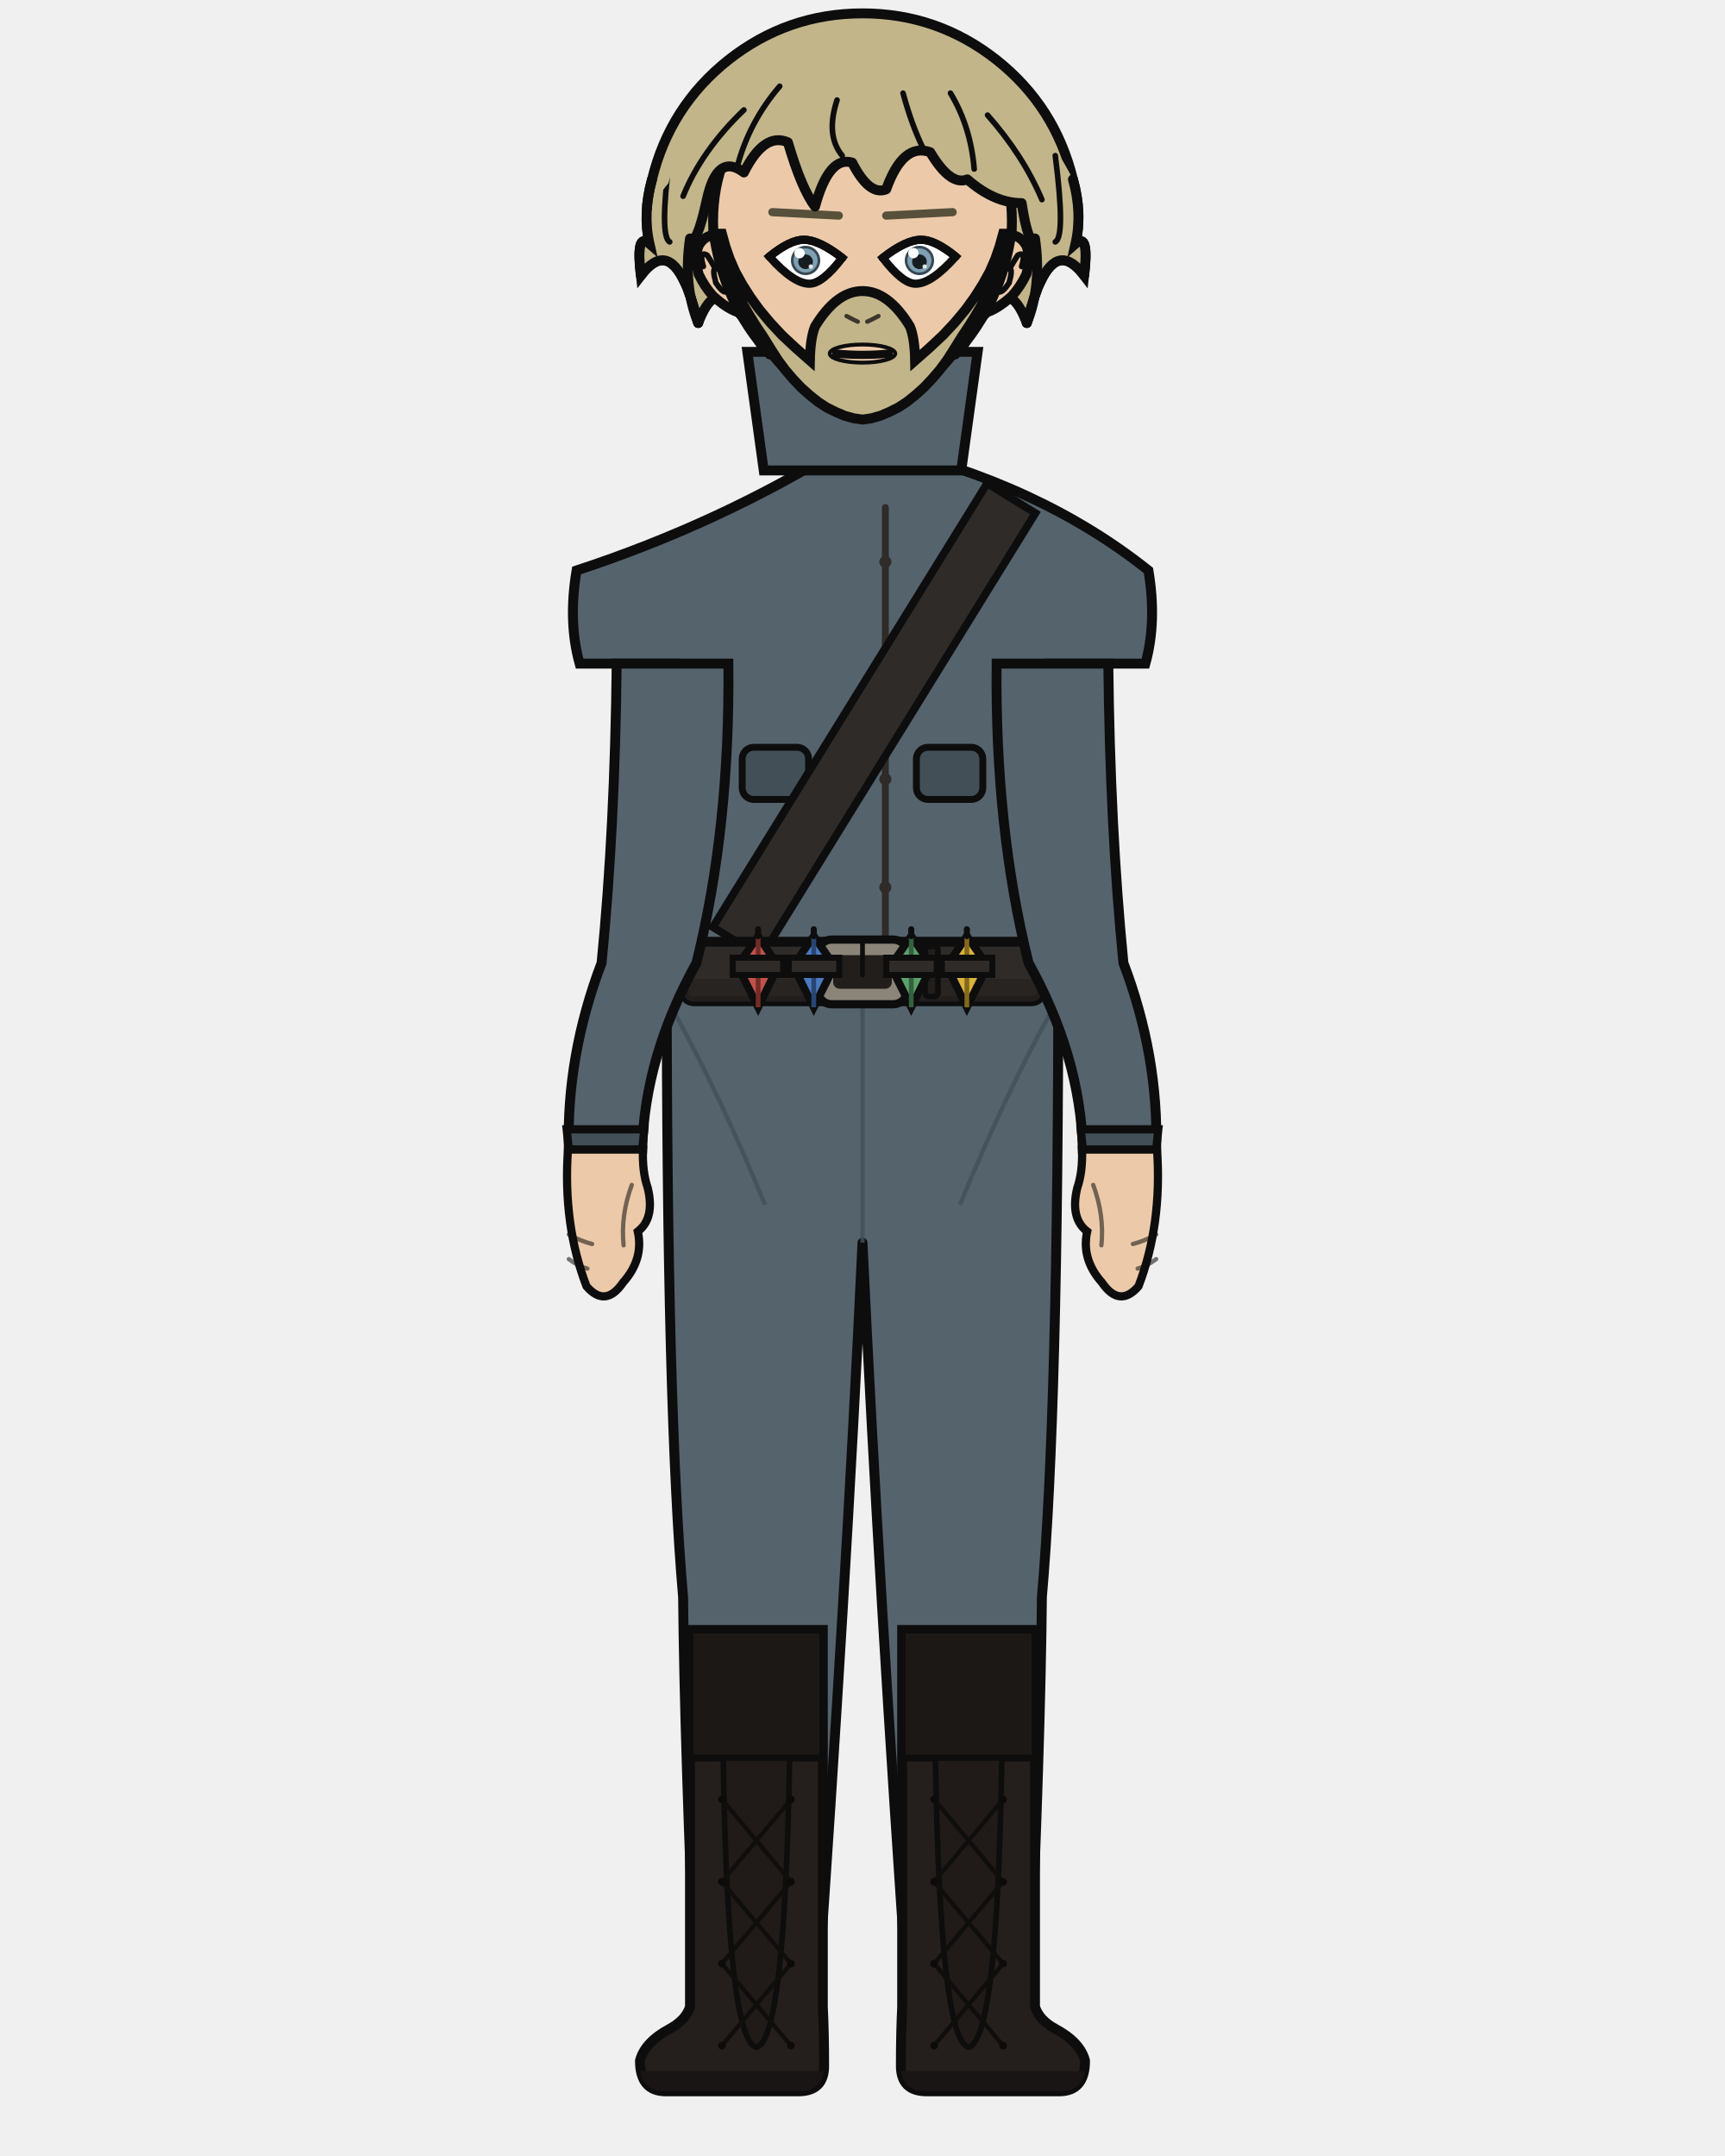
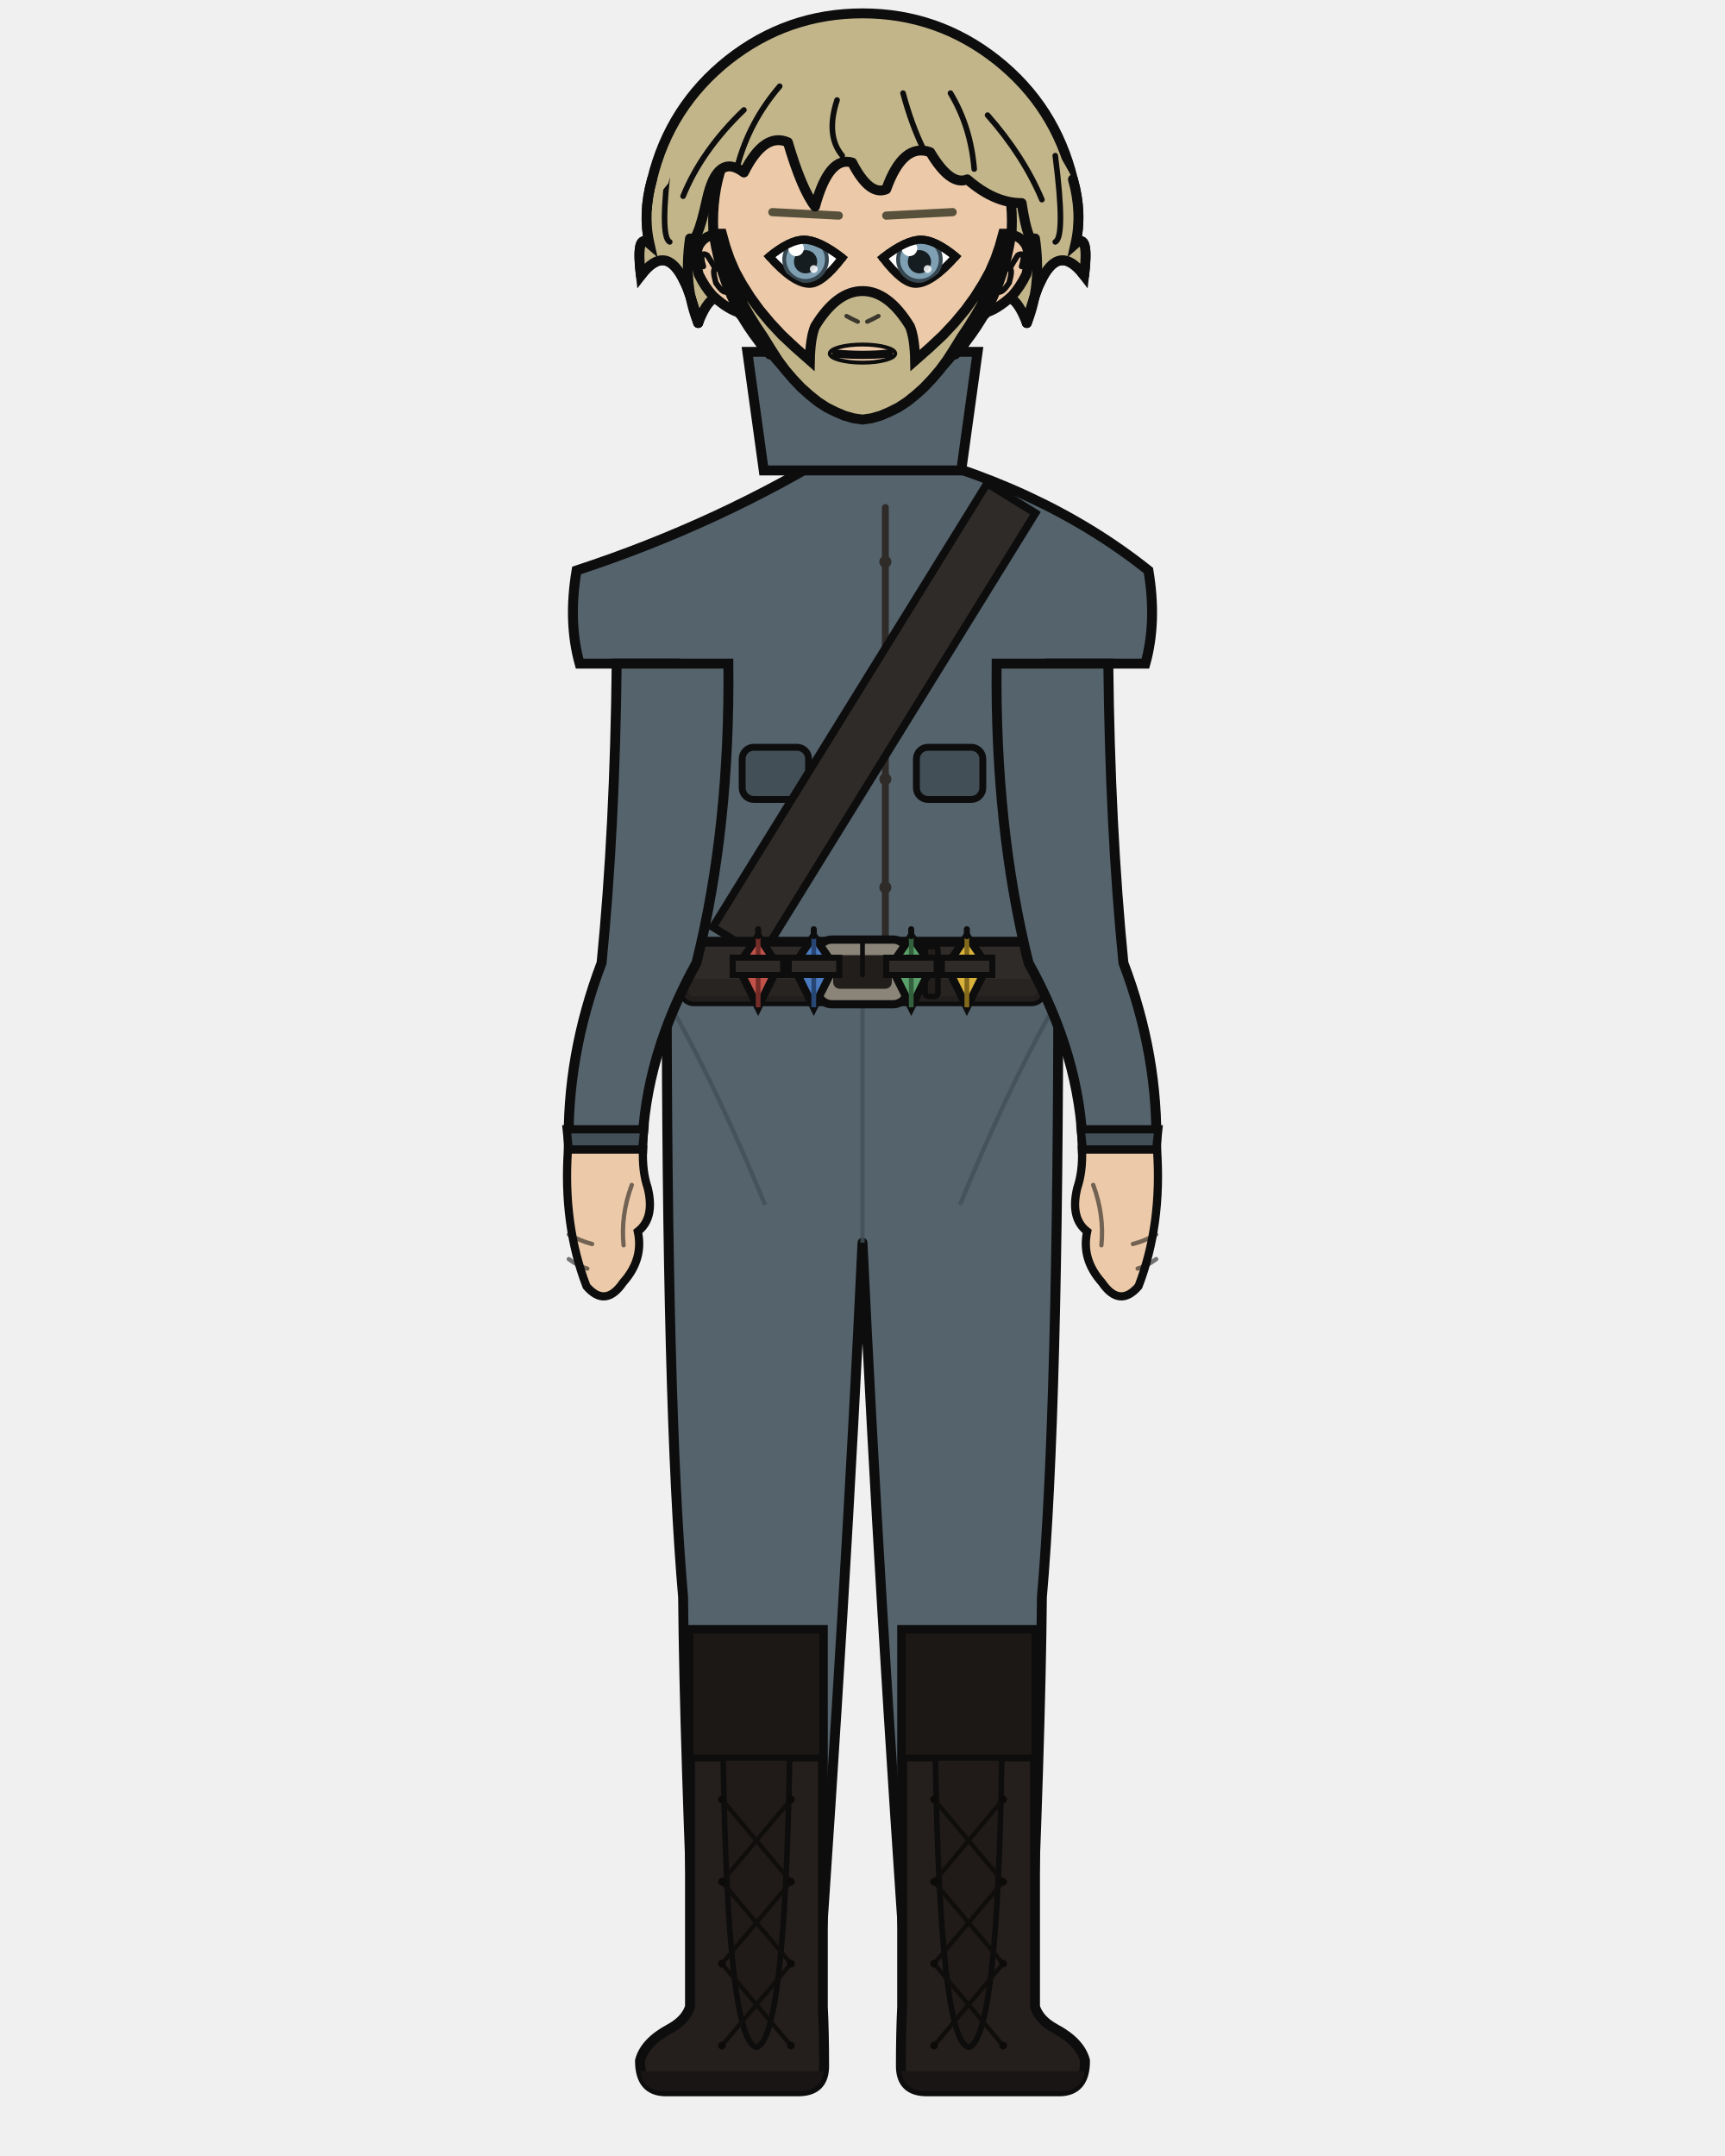
<svg xmlns="http://www.w3.org/2000/svg" width="400" height="500" viewBox="0 0 400 500">
  <defs>
    <clipPath id="hair-front">
      <path d="M 161.9 74.9 Q 158.4 66.3 160.0 55.3 Q 161.5 57.3 163.9 46.3 Q 166.3 35.3 172.5 40.0 Q 177.2 30.6 182.7 33.0 Q 185.9 43.9 189.0 47.9 Q 192.2 36.1 197.6 37.7 Q 201.6 45.5 205.5 43.9 Q 209.4 33.0 215.7 35.3 Q 220.4 43.2 224.3 41.6 Q 230.6 47.1 236.9 47.1 Q 238.5 57.3 240.0 55.3 Q 241.6 66.3 238.1 74.9 Q 240.0 67.8 241.2 65.5 Q 245.5 56.1 251.4 63.9 Q 252.6 53.7 249.4 56.5 Q 251.0 49.4 248.8 41.6 Q 241.3 26.9 228.6 17.0 Q 216.0 7.1 200.0 7.1 Q 184.0 7.1 171.4 17.0 Q 158.7 26.9 155.0 42.5 Q 149.0 49.4 150.6 56.5 Q 147.4 53.7 148.6 63.9 Q 154.5 56.1 158.8 65.5 Q 160.0 67.8 161.9 74.9 Z" />
    </clipPath>
  </defs>
  <path d="M 151.2 41.6 Q 155.3 24.7 168.9 13.9 Q 182.6 3.1 200.0 3.1 Q 217.4 3.1 231.1 13.9 Q 244.7 24.7 248.8 41.6 Q 251.0 49.4 249.4 56.5 Q 252.6 53.7 251.4 63.9 Q 245.5 56.1 241.2 65.5 Q 240.0 67.8 238.1 74.9 Q 234.5 65.5 230.6 71.0 Q 226.7 73.3 221.2 84.3 Q 211.8 73.3 200.0 75.7 Q 188.2 73.3 178.8 84.3 Q 173.3 73.3 169.4 71.0 Q 165.5 65.5 161.9 74.9 Q 160.0 67.8 158.8 65.5 Q 154.5 56.1 148.6 63.9 Q 147.4 53.7 150.6 56.5 Q 149.0 49.4 151.2 41.6 Z" fill="#c2b58a" />
  <path d="M 151.2 41.6 Q 155.3 24.7 168.9 13.9 Q 182.6 3.1 200.0 3.1 Q 217.4 3.1 231.1 13.9 Q 244.7 24.7 248.8 41.6 Q 251.0 49.4 249.4 56.5 Q 252.6 53.7 251.4 63.9 Q 245.5 56.1 241.2 65.5 Q 240.0 67.8 238.1 74.9 Q 234.5 65.5 230.6 71.0 Q 226.7 73.3 221.2 84.3 Q 211.8 73.3 200.0 75.7 Q 188.2 73.3 178.8 84.3 Q 173.3 73.3 169.4 71.0 Q 165.5 65.5 161.9 74.9 Q 160.0 67.8 158.8 65.5 Q 154.5 56.1 148.6 63.9 Q 147.4 53.7 150.6 56.5 Q 149.0 49.4 151.2 41.6 Z" fill="none" stroke="#0d0d0d" stroke-width="2.3" stroke-linecap="round" stroke-linejoin="round" />
  <rect x="184.3" y="86.7" width="31.4" height="34.1" rx="11.0" fill="#eccaa9" />
  <line x1="184.3" y1="86.7" x2="184.3" y2="120.9" stroke="#0d0d0d" stroke-width="2.3" />
  <line x1="215.7" y1="86.7" x2="215.7" y2="120.9" stroke="#0d0d0d" stroke-width="2.3" />
  <path d="M 154.6 225.3 L 245.4 225.3 Q 245.4 326.9 241.6 370.4 Q 241.3 403.7 238.6 465.4 L 210.6 465.4 Q 203.9 370.4 200.0 288.2 Q 196.1 370.4 189.4 465.4 L 161.4 465.4 Q 158.7 403.7 158.4 370.4 Q 154.6 326.9 154.6 225.3 Z" fill="#55636d" stroke="#0d0d0d" stroke-width="2.3" stroke-linejoin="round" />
  <line x1="200.0" y1="232.9" x2="200.0" y2="288.2" stroke="#424f57" stroke-width="1.0" opacity="0.8" />
  <path d="M 156.7 235.4 Q 167.1 254.3 177.4 279.4" fill="none" stroke="#424f57" stroke-width="1.0" opacity="0.8" />
  <path d="M 243.3 235.4 Q 232.9 254.3 222.6 279.4" fill="none" stroke="#424f57" stroke-width="1.0" opacity="0.8" />
  <path d="M 190.8 378.0 L 190.8 465.4 Q 191.1 471.3 191.1 479.1 Q 191.1 485.0 185.1 485.0 L 154.4 485.0 Q 148.4 485.0 148.4 477.9 Q 149.5 473.6 155.3 470.5 Q 159.0 468.5 160.0 465.4 L 160.0 378.0 Z" fill="#241f1d" stroke="#0d0d0d" stroke-width="2.3" />
  <path d="M 191.1 480.3 L 148.4 480.3 L 148.4 479.1 Q 148.4 485.0 154.4 485.0 L 185.1 485.0 Q 191.1 485.0 191.1 479.1 Z" fill="#191514" />
  <rect x="160.0" y="378.0" width="30.8" height="29.7" fill="#1c1816" stroke="#0d0d0d" stroke-width="1.6" />
  <path d="M 167.7 407.7 L 183.1 407.7 Q 182.0 473.2 175.4 474.8 Q 168.7 473.2 167.7 407.7 Z" fill="#201b19" stroke="#0d0d0d" stroke-width="1.3" />
  <line x1="183.4" y1="417.3" x2="167.4" y2="436.4" stroke="#100e0d" stroke-width="1.0" stroke-linecap="round" />
  <line x1="167.4" y1="417.3" x2="183.4" y2="436.4" stroke="#100e0d" stroke-width="1.0" stroke-linecap="round" />
  <line x1="183.4" y1="436.4" x2="167.4" y2="455.4" stroke="#100e0d" stroke-width="1.0" stroke-linecap="round" />
  <line x1="167.4" y1="436.4" x2="183.4" y2="455.4" stroke="#100e0d" stroke-width="1.0" stroke-linecap="round" />
  <line x1="183.4" y1="455.4" x2="167.4" y2="474.4" stroke="#100e0d" stroke-width="1.0" stroke-linecap="round" />
  <line x1="167.4" y1="455.4" x2="183.4" y2="474.4" stroke="#100e0d" stroke-width="1.0" stroke-linecap="round" />
  <circle cx="167.4" cy="417.3" r="0.9" fill="#0d0b0a" />
  <circle cx="183.4" cy="417.3" r="0.9" fill="#0d0b0a" />
  <circle cx="167.4" cy="436.4" r="0.9" fill="#0d0b0a" />
  <circle cx="183.4" cy="436.4" r="0.9" fill="#0d0b0a" />
  <circle cx="167.4" cy="455.4" r="0.9" fill="#0d0b0a" />
  <circle cx="183.4" cy="455.4" r="0.9" fill="#0d0b0a" />
  <circle cx="167.4" cy="474.4" r="0.9" fill="#0d0b0a" />
  <circle cx="183.4" cy="474.4" r="0.9" fill="#0d0b0a" />
  <path d="M 209.2 378.0 L 209.2 465.4 Q 208.9 471.3 208.9 479.1 Q 208.9 485.0 214.9 485.0 L 245.6 485.0 Q 251.6 485.0 251.6 477.9 Q 250.5 473.6 244.7 470.5 Q 241.0 468.5 240.0 465.4 L 240.0 378.0 Z" fill="#241f1d" stroke="#0d0d0d" stroke-width="2.3" />
  <path d="M 208.9 480.3 L 251.6 480.3 L 251.6 479.1 Q 251.6 485.0 245.6 485.0 L 214.9 485.0 Q 208.9 485.0 208.9 479.1 Z" fill="#191514" />
  <rect x="209.2" y="378.0" width="30.8" height="29.7" fill="#1c1816" stroke="#0d0d0d" stroke-width="1.6" />
  <path d="M 216.9 407.7 L 232.3 407.7 Q 231.3 473.2 224.6 474.8 Q 218.0 473.2 216.9 407.7 Z" fill="#201b19" stroke="#0d0d0d" stroke-width="1.3" />
  <line x1="232.6" y1="417.3" x2="216.6" y2="436.4" stroke="#100e0d" stroke-width="1.0" stroke-linecap="round" />
  <line x1="216.6" y1="417.3" x2="232.6" y2="436.4" stroke="#100e0d" stroke-width="1.0" stroke-linecap="round" />
  <line x1="232.6" y1="436.4" x2="216.6" y2="455.4" stroke="#100e0d" stroke-width="1.0" stroke-linecap="round" />
  <line x1="216.6" y1="436.4" x2="232.6" y2="455.4" stroke="#100e0d" stroke-width="1.0" stroke-linecap="round" />
  <line x1="232.6" y1="455.4" x2="216.6" y2="474.4" stroke="#100e0d" stroke-width="1.0" stroke-linecap="round" />
  <line x1="216.6" y1="455.4" x2="232.6" y2="474.4" stroke="#100e0d" stroke-width="1.0" stroke-linecap="round" />
  <circle cx="216.6" cy="417.3" r="0.9" fill="#0d0b0a" />
  <circle cx="232.6" cy="417.3" r="0.9" fill="#0d0b0a" />
  <circle cx="216.6" cy="436.4" r="0.9" fill="#0d0b0a" />
  <circle cx="232.6" cy="436.4" r="0.9" fill="#0d0b0a" />
  <circle cx="216.6" cy="455.4" r="0.9" fill="#0d0b0a" />
  <circle cx="232.6" cy="455.4" r="0.9" fill="#0d0b0a" />
  <circle cx="216.6" cy="474.4" r="0.9" fill="#0d0b0a" />
  <circle cx="232.6" cy="474.4" r="0.9" fill="#0d0b0a" />
  <path d="M 195.6 103.6 Q 166.9 121.4 133.7 132.3 Q 131.7 144.2 134.4 153.9 L 156.5 153.9 Q 156.5 192.0 159.6 223.3 Q 159.2 224.4 159.2 225.3 L 240.8 225.3 Q 240.8 224.4 240.4 223.3 Q 243.5 192.0 243.5 153.9 L 265.6 153.9 Q 268.3 144.2 266.3 132.3 Q 241.1 112.2 204.4 103.6 L 200.0 108.0 Z" fill="#55636d" stroke="#0d0d0d" stroke-width="2.3" />
  <path d="M 205.3 117.7 L 205.3 218.4" fill="none" stroke="#2f2b28" stroke-width="1.6" stroke-linecap="round" />
  <circle cx="205.3" cy="130.3" r="1.4" fill="#2f2b28" />
  <circle cx="205.3" cy="155.5" r="1.4" fill="#2f2b28" />
  <circle cx="205.3" cy="180.7" r="1.4" fill="#2f2b28" />
  <circle cx="205.3" cy="205.8" r="1.4" fill="#2f2b28" />
  <rect x="172.1" y="173.3" width="15.4" height="12.1" rx="2.7" fill="#424f57" stroke="#0d0d0d" stroke-width="1.6" />
  <rect x="212.5" y="173.3" width="15.4" height="12.1" rx="2.7" fill="#424f57" stroke="#0d0d0d" stroke-width="1.6" />
  <path d="M 228.9 112.1 L 165.3 215.0 L 176.5 221.9 L 240.1 119.0 Z" fill="#2f2b28" stroke="#0d0d0d" stroke-width="1.8" />
  <rect x="158.4" y="218.4" width="83.3" height="13.8" rx="2.5" fill="#2f2b28" stroke="#0d0d0d" stroke-width="2.3" />
  <rect x="158.4" y="227.0" width="83.3" height="5.3" rx="2.5" fill="#262220" opacity="0.8" />
  <rect x="189.6" y="217.9" width="20.8" height="15.0" rx="3.3" fill="#8a8578" stroke="#0d0d0d" stroke-width="1.9" />
  <rect x="193.2" y="221.5" width="13.6" height="7.8" rx="1.5" fill="#211e1c" />
  <line x1="200.0" y1="217.9" x2="200.0" y2="226.1" stroke="#0d0d0d" stroke-width="1.1" stroke-linecap="round" />
  <rect x="214.5" y="219.5" width="3.0" height="11.6" rx="0.9" fill="#211e1c" stroke="#0d0d0d" stroke-width="1.3" />
  <path d="M 175.8 217.1 L 180.5 224.0 L 175.8 233.6 L 171.0 224.0 Z" fill="#c0524a" stroke="#0d0d0d" stroke-width="1.8" />
  <line x1="175.8" y1="217.1" x2="175.8" y2="233.6" stroke="#732c27" stroke-width="1.1" />
  <line x1="175.8" y1="215.5" x2="175.8" y2="217.1" stroke="#0d0d0d" stroke-width="1.4" stroke-linecap="round" />
  <rect x="169.9" y="222.1" width="11.7" height="4.0" fill="#2f2b28" stroke="#0d0d0d" stroke-width="1.4" />
  <path d="M 188.7 217.1 L 193.5 224.0 L 188.7 233.6 L 183.9 224.0 Z" fill="#4a7ac0" stroke="#0d0d0d" stroke-width="1.8" />
  <line x1="188.7" y1="217.1" x2="188.7" y2="233.6" stroke="#274673" stroke-width="1.1" />
  <line x1="188.7" y1="215.5" x2="188.7" y2="217.1" stroke="#0d0d0d" stroke-width="1.4" stroke-linecap="round" />
  <rect x="182.9" y="222.1" width="11.7" height="4.0" fill="#2f2b28" stroke="#0d0d0d" stroke-width="1.4" />
  <path d="M 211.3 217.1 L 216.1 224.0 L 211.3 233.6 L 206.5 224.0 Z" fill="#5aa06a" stroke="#0d0d0d" stroke-width="1.8" />
  <line x1="211.3" y1="217.1" x2="211.3" y2="233.6" stroke="#33603d" stroke-width="1.1" />
  <line x1="211.3" y1="215.5" x2="211.3" y2="217.1" stroke="#0d0d0d" stroke-width="1.4" stroke-linecap="round" />
  <rect x="205.5" y="222.1" width="11.7" height="4.0" fill="#2f2b28" stroke="#0d0d0d" stroke-width="1.4" />
  <path d="M 224.2 217.1 L 229.0 224.0 L 224.2 233.6 L 219.5 224.0 Z" fill="#d9b23c" stroke="#0d0d0d" stroke-width="1.8" />
  <line x1="224.2" y1="217.1" x2="224.2" y2="233.6" stroke="#82691c" stroke-width="1.1" />
  <line x1="224.2" y1="215.5" x2="224.2" y2="217.1" stroke="#0d0d0d" stroke-width="1.4" stroke-linecap="round" />
  <rect x="218.4" y="222.1" width="11.7" height="4.0" fill="#2f2b28" stroke="#0d0d0d" stroke-width="1.4" />
  <path d="M 168.9 153.9 L 143.0 153.9 Q 142.6 192.0 139.5 223.3 Q 131.3 244.9 131.9 266.6 L 148.9 266.6 Q 149.5 244.9 161.5 223.3 Q 169.3 192.0 168.9 153.9 Z" fill="#55636d" stroke="#0d0d0d" stroke-width="2.3" />
  <path d="M 131.4 261.9 L 149.4 261.9 L 148.9 266.6 L 131.9 266.6 Z" fill="#424f57" stroke="#0d0d0d" stroke-width="1.9" />
  <path d="M 131.7 266.6 Q 130.5 284.0 136.0 298.3 Q 140.4 303.4 144.5 297.4 Q 149.3 292.0 147.9 285.6 Q 151.9 282.5 150.2 275.5 Q 148.9 271.7 149.1 266.6 Z" fill="#eccaa9" stroke="#0d0d0d" stroke-width="1.9" />
  <path d="M 146.5 274.8 Q 143.9 281.8 144.6 288.8" fill="none" stroke="#0d0d0d" stroke-width="1.0" opacity="0.55" stroke-linecap="round" />
  <path d="M 131.9 286.3 Q 134.6 287.8 137.3 288.5" fill="none" stroke="#0d0d0d" stroke-width="1.0" opacity="0.55" stroke-linecap="round" />
  <path d="M 131.9 292.0 Q 134.0 293.6 136.2 294.2" fill="none" stroke="#0d0d0d" stroke-width="1.0" opacity="0.55" stroke-linecap="round" />
  <path d="M 231.1 153.9 L 257.0 153.9 Q 257.4 192.0 260.5 223.3 Q 268.7 244.9 268.1 266.6 L 251.1 266.6 Q 250.5 244.9 238.5 223.3 Q 230.7 192.0 231.1 153.9 Z" fill="#55636d" stroke="#0d0d0d" stroke-width="2.3" />
  <path d="M 250.6 261.9 L 268.6 261.9 L 268.1 266.6 L 251.1 266.6 Z" fill="#424f57" stroke="#0d0d0d" stroke-width="1.9" />
  <path d="M 268.3 266.6 Q 269.5 284.0 264.0 298.3 Q 259.6 303.4 255.5 297.4 Q 250.7 292.0 252.1 285.6 Q 248.1 282.5 249.8 275.5 Q 251.1 271.7 250.9 266.6 Z" fill="#eccaa9" stroke="#0d0d0d" stroke-width="1.9" />
  <path d="M 253.5 274.8 Q 256.1 281.8 255.4 288.8" fill="none" stroke="#0d0d0d" stroke-width="1.0" opacity="0.55" stroke-linecap="round" />
  <path d="M 268.1 286.3 Q 265.4 287.8 262.7 288.5" fill="none" stroke="#0d0d0d" stroke-width="1.0" opacity="0.55" stroke-linecap="round" />
  <path d="M 268.1 292.0 Q 266.0 293.6 263.8 294.2" fill="none" stroke="#0d0d0d" stroke-width="1.0" opacity="0.55" stroke-linecap="round" />
  <path d="M 173.3 81.6 L 226.7 81.6 L 222.9 109.1 L 177.1 109.1 Z" fill="#55636d" stroke="#0d0d0d" stroke-width="2.3" />
  <path d="M 200.0 81.6 L 200.0 96.7" fill="none" stroke="#0d0d0d" stroke-width="1.6" />
  <path d="M 165.6 54.5 Q 163.3 54.7 162.0 57.0 Q 161.0 59.5 162.0 63.6 Q 163.4 66.5 165.3 68.6 Q 168.9 71.9 171.8 72.6 Z" fill="#eccaa9" />
  <path d="M 165.6 54.5 Q 163.3 54.7 162.0 57.0 Q 161.0 59.5 162.0 63.6 Q 163.4 66.5 165.3 68.6 Q 168.9 71.9 171.8 72.6" fill="none" stroke="#0d0d0d" stroke-width="2.3" stroke-linecap="round" />
  <path d="M 163.1 61.8 Q 162.5 59.8 162.8 59.1 Q 163.2 58.7 164.0 59.2 Q 164.9 60.6 165.9 62.3 Q 165.1 62.3 166.0 65.6 Q 167.4 67.7 168.2 67.7" fill="none" stroke="#0d0d0d" stroke-width="1.3" stroke-linecap="round" />
  <path d="M 234.4 54.5 Q 236.7 54.7 238.0 57.0 Q 239.0 59.5 238.0 63.6 Q 236.6 66.5 234.7 68.6 Q 231.1 71.9 228.2 72.6 Z" fill="#eccaa9" />
  <path d="M 234.4 54.5 Q 236.7 54.7 238.0 57.0 Q 239.0 59.5 238.0 63.6 Q 236.6 66.5 234.7 68.6 Q 231.1 71.9 228.2 72.6" fill="none" stroke="#0d0d0d" stroke-width="2.3" stroke-linecap="round" />
  <path d="M 236.9 61.8 Q 237.5 59.8 237.2 59.1 Q 236.8 58.7 236.0 59.2 Q 235.1 60.6 234.1 62.3 Q 234.9 62.3 234.0 65.6 Q 232.6 67.7 231.8 67.7" fill="none" stroke="#0d0d0d" stroke-width="1.3" stroke-linecap="round" />
  <path d="M 200.0 14.1 Q 214.6 14.1 225.0 25.6 Q 235.3 37.1 234.6 53.4 Q 232.4 70.1 221.5 82.2 Q 211.7 94.6 200.0 94.6 Q 188.3 94.6 178.5 82.2 Q 167.6 70.1 165.4 53.4 Q 164.7 37.1 175.0 25.6 Q 185.4 14.1 200.0 14.1 Z" fill="#eccaa9" />
  <path d="M 178.5 82.2 Q 167.6 70.1 165.4 53.4 Q 164.7 37.1 175.0 25.6 Q 185.4 14.1 200.0 14.1 Q 214.6 14.1 225.0 25.6 Q 235.3 37.1 234.6 53.4 Q 232.4 70.1 221.5 82.2" fill="none" stroke="#0d0d0d" stroke-width="2.3" stroke-linecap="round" />
  <path d="M 221.5 82.2 Q 211.7 94.6 200.0 94.6 Q 188.3 94.6 178.5 82.2" fill="none" stroke="#0d0d0d" stroke-width="1.4" stroke-linecap="round" />
  <path d="M 165.9 54.2 L 166.4 56.5 L 167.1 58.9 L 168.0 61.3 L 168.9 63.7 L 170.0 66.1 L 171.2 68.5 L 172.5 70.9 L 173.9 73.3 L 175.4 75.7 L 177.0 78.1 L 177.0 78.1 L 178.8 81.0 L 180.4 83.5 L 182.1 85.8 L 183.9 87.9 L 185.8 89.9 L 187.7 91.6 L 189.7 93.2 L 191.7 94.5 L 193.7 95.5 L 195.8 96.4 L 197.9 97.0 L 200.0 97.3 L 202.1 97.0 L 204.2 96.4 L 206.3 95.5 L 208.3 94.5 L 210.3 93.2 L 212.3 91.6 L 214.2 89.9 L 216.1 87.9 L 217.9 85.8 L 219.6 83.5 L 221.2 81.0 L 223.0 78.1 L 224.6 75.7 L 226.1 73.3 L 227.5 70.9 L 228.8 68.5 L 230.0 66.1 L 231.1 63.7 L 232.0 61.3 L 232.9 58.9 L 233.6 56.5 L 234.1 54.2 L 232.6 54.2 L 231.8 57.1 L 230.8 60.0 L 229.5 63.0 L 227.9 65.9 L 226.0 68.9 L 223.9 71.8 L 221.4 74.8 L 218.7 77.7 L 215.6 80.6 L 212.2 83.6 Q 212.1 78.4 211.0 75.7 Q 206.0 67.5 200.0 67.5 Q 194.0 67.5 189.0 75.7 Q 187.9 78.4 187.8 83.6 L 184.4 80.6 L 181.3 77.7 L 178.6 74.8 L 176.1 71.8 L 174.0 68.9 L 172.1 65.9 L 170.5 63.0 L 169.2 60.0 L 168.2 57.1 L 167.4 54.2 Z" fill="#c2b58a" stroke="#0d0d0d" stroke-width="2.3" />
  <ellipse cx="200.0" cy="82.0" rx="7.6" ry="2.1" fill="#eccaa9" stroke="#0d0d0d" stroke-width="0.9" />
  <line x1="194.5" y1="50.0" x2="179.1" y2="49.2" stroke="#57513c" stroke-width="1.9" stroke-linecap="round" />
  <defs>
    <clipPath id="eye-l">
      <path d="M 195.3 59.8 Q 189.9 55.6 186.4 55.6 Q 183.2 55.6 178.4 59.5 Q 184.0 65.8 187.7 65.8 Q 190.7 65.8 195.3 59.8 Z" />
    </clipPath>
  </defs>
  <path d="M 195.3 59.8 Q 189.9 55.6 186.4 55.6 Q 183.2 55.6 178.4 59.5 Q 184.0 65.8 187.7 65.8 Q 190.7 65.8 195.3 59.8 Z" fill="white" stroke="#0d0d0d" stroke-width="1.9" />
  <g clip-path="url(#eye-l)">
-     <circle cx="186.8" cy="60.4" r="3.4" fill="#374751" />
-     <circle cx="186.8" cy="60.4" r="2.8" fill="#7fa0b3" />
-     <circle cx="186.8" cy="60.7" r="1.7" fill="#161d20" />
-     <circle cx="185.4" cy="58.7" r="1.2" fill="white" />
-     <circle cx="188.0" cy="61.8" r="0.5" fill="white" opacity="0.85" />
+     <circle cx="186.8" cy="60.2" r="5.4" fill="#374751" />
+     <circle cx="186.8" cy="60.2" r="4.5" fill="#7fa0b3" />
+     <circle cx="186.8" cy="60.7" r="2.7" fill="#161d20" />
+     <circle cx="184.6" cy="57.6" r="1.8" fill="white" />
+     <circle cx="188.7" cy="62.4" r="0.9" fill="white" opacity="0.85" />
  </g>
  <path d="M 195.3 59.8 Q 189.9 55.6 186.4 55.6 Q 183.2 55.6 178.4 59.5" fill="none" stroke="#0d0d0d" stroke-width="1.9" stroke-linecap="round" />
  <line x1="205.5" y1="50.0" x2="220.9" y2="49.2" stroke="#57513c" stroke-width="1.9" stroke-linecap="round" />
  <defs>
    <clipPath id="eye-r">
      <path d="M 204.7 59.8 Q 210.1 55.6 213.6 55.6 Q 216.8 55.6 221.6 59.5 Q 216.0 65.8 212.3 65.8 Q 209.3 65.8 204.7 59.8 Z" />
    </clipPath>
  </defs>
  <path d="M 204.7 59.8 Q 210.1 55.6 213.6 55.6 Q 216.8 55.6 221.6 59.5 Q 216.0 65.8 212.3 65.8 Q 209.3 65.8 204.7 59.8 Z" fill="white" stroke="#0d0d0d" stroke-width="1.9" />
  <g clip-path="url(#eye-r)">
-     <circle cx="213.2" cy="60.4" r="3.4" fill="#374751" />
-     <circle cx="213.2" cy="60.4" r="2.8" fill="#7fa0b3" />
-     <circle cx="213.2" cy="60.7" r="1.7" fill="#161d20" />
-     <circle cx="211.8" cy="58.7" r="1.2" fill="white" />
-     <circle cx="214.4" cy="61.8" r="0.5" fill="white" opacity="0.85" />
+     <circle cx="213.2" cy="60.2" r="5.4" fill="#374751" />
+     <circle cx="213.2" cy="60.2" r="4.5" fill="#7fa0b3" />
+     <circle cx="213.2" cy="60.7" r="2.7" fill="#161d20" />
+     <circle cx="210.9" cy="57.6" r="1.8" fill="white" />
+     <circle cx="215.1" cy="62.4" r="0.9" fill="white" opacity="0.85" />
  </g>
  <path d="M 204.7 59.8 Q 210.1 55.6 213.6 55.6 Q 216.8 55.6 221.6 59.5" fill="none" stroke="#0d0d0d" stroke-width="1.9" stroke-linecap="round" />
  <path d="M 196.3 73.3 Q 197.6 74.0 198.9 74.6" fill="none" stroke="#0d0d0d" stroke-width="1.0" opacity="0.75" stroke-linecap="round" />
  <path d="M 203.7 73.3 Q 202.4 74.0 201.1 74.6" fill="none" stroke="#0d0d0d" stroke-width="1.0" opacity="0.75" stroke-linecap="round" />
  <path d="M 193.9 82.0 Q 200.0 82.6 206.1 82.0" fill="none" stroke="#0d0d0d" stroke-width="1.9" stroke-linecap="round" />
  <path d="M 161.9 74.9 Q 158.4 66.3 160.0 55.3 Q 161.5 57.3 163.9 46.3 Q 166.3 35.3 172.5 40.0 Q 177.2 30.6 182.7 33.0 Q 185.9 43.9 189.0 47.9 Q 192.2 36.1 197.6 37.7 Q 201.6 45.5 205.5 43.9 Q 209.4 33.0 215.7 35.3 Q 220.4 43.2 224.3 41.6 Q 230.6 47.1 236.9 47.1 Q 238.5 57.3 240.0 55.3 Q 241.6 66.3 238.1 74.9 Q 240.0 67.8 241.2 65.5 Q 245.5 56.1 251.4 63.9 Q 252.6 53.7 249.4 56.5 Q 251.0 49.4 248.8 41.6 Q 241.3 26.9 228.6 17.0 Q 216.0 7.1 200.0 7.1 Q 184.0 7.1 171.4 17.0 Q 158.7 26.9 155.0 42.5 Q 149.0 49.4 150.6 56.5 Q 147.4 53.7 148.6 63.9 Q 154.5 56.1 158.8 65.5 Q 160.0 67.8 161.9 74.9 Z" fill="#c2b58a" />
  <path d="M 161.9 74.9 Q 158.4 66.3 160.0 55.3 Q 161.5 57.3 163.9 46.3 Q 166.3 35.3 172.5 40.0 Q 177.2 30.6 182.7 33.0 Q 185.9 43.9 189.0 47.9 Q 192.2 36.1 197.6 37.7 Q 201.6 45.5 205.5 43.9 Q 209.4 33.0 215.7 35.3 Q 220.4 43.2 224.3 41.6 Q 230.6 47.1 236.9 47.1 Q 238.5 57.3 240.0 55.3 Q 241.6 66.3 238.1 74.9" fill="none" stroke="#0d0d0d" stroke-width="2.3" stroke-linecap="round" stroke-linejoin="round" />
  <path d="M 238.1 74.9 Q 240.0 67.8 241.2 65.5 Q 245.5 56.1 251.4 63.9 Q 252.6 53.7 249.4 56.5 Q 251.0 49.4 248.8 41.6" fill="none" stroke="#0d0d0d" stroke-width="2.3" stroke-linecap="round" />
  <path d="M 161.9 74.9 Q 160.0 67.8 158.8 65.5 Q 154.5 56.1 148.6 63.9 Q 147.4 53.7 150.6 56.5 Q 149.0 49.4 151.2 41.6" fill="none" stroke="#0d0d0d" stroke-width="2.3" stroke-linecap="round" />
  <path d="M 180.8 20.0 Q 173.7 28.3 171.0 38.5" fill="none" stroke="#0d0d0d" stroke-width="1.3" stroke-linecap="round" clip-path="url(#hair-front)" />
  <path d="M 194.1 23.2 Q 191.4 31.4 195.3 36.1" fill="none" stroke="#0d0d0d" stroke-width="1.3" stroke-linecap="round" clip-path="url(#hair-front)" />
  <path d="M 209.4 21.6 Q 211.4 29.0 214.1 34.5" fill="none" stroke="#0d0d0d" stroke-width="1.3" stroke-linecap="round" clip-path="url(#hair-front)" />
  <path d="M 220.4 21.6 Q 225.1 29.4 225.9 39.2" fill="none" stroke="#0d0d0d" stroke-width="1.3" stroke-linecap="round" clip-path="url(#hair-front)" />
  <path d="M 229.0 26.7 Q 237.3 36.1 241.6 46.3" fill="none" stroke="#0d0d0d" stroke-width="1.3" stroke-linecap="round" clip-path="url(#hair-front)" />
  <path d="M 172.5 25.5 Q 162.7 34.9 158.4 45.5" fill="none" stroke="#0d0d0d" stroke-width="1.3" stroke-linecap="round" clip-path="url(#hair-front)" />
  <path d="M 244.7 36.1 Q 247.1 54.9 244.7 56.1" fill="none" stroke="#0d0d0d" stroke-width="1.3" stroke-linecap="round" clip-path="url(#hair-front)" />
  <path d="M 155.3 36.1 Q 152.9 54.9 155.3 56.1" fill="none" stroke="#0d0d0d" stroke-width="1.3" stroke-linecap="round" clip-path="url(#hair-front)" />
</svg>
